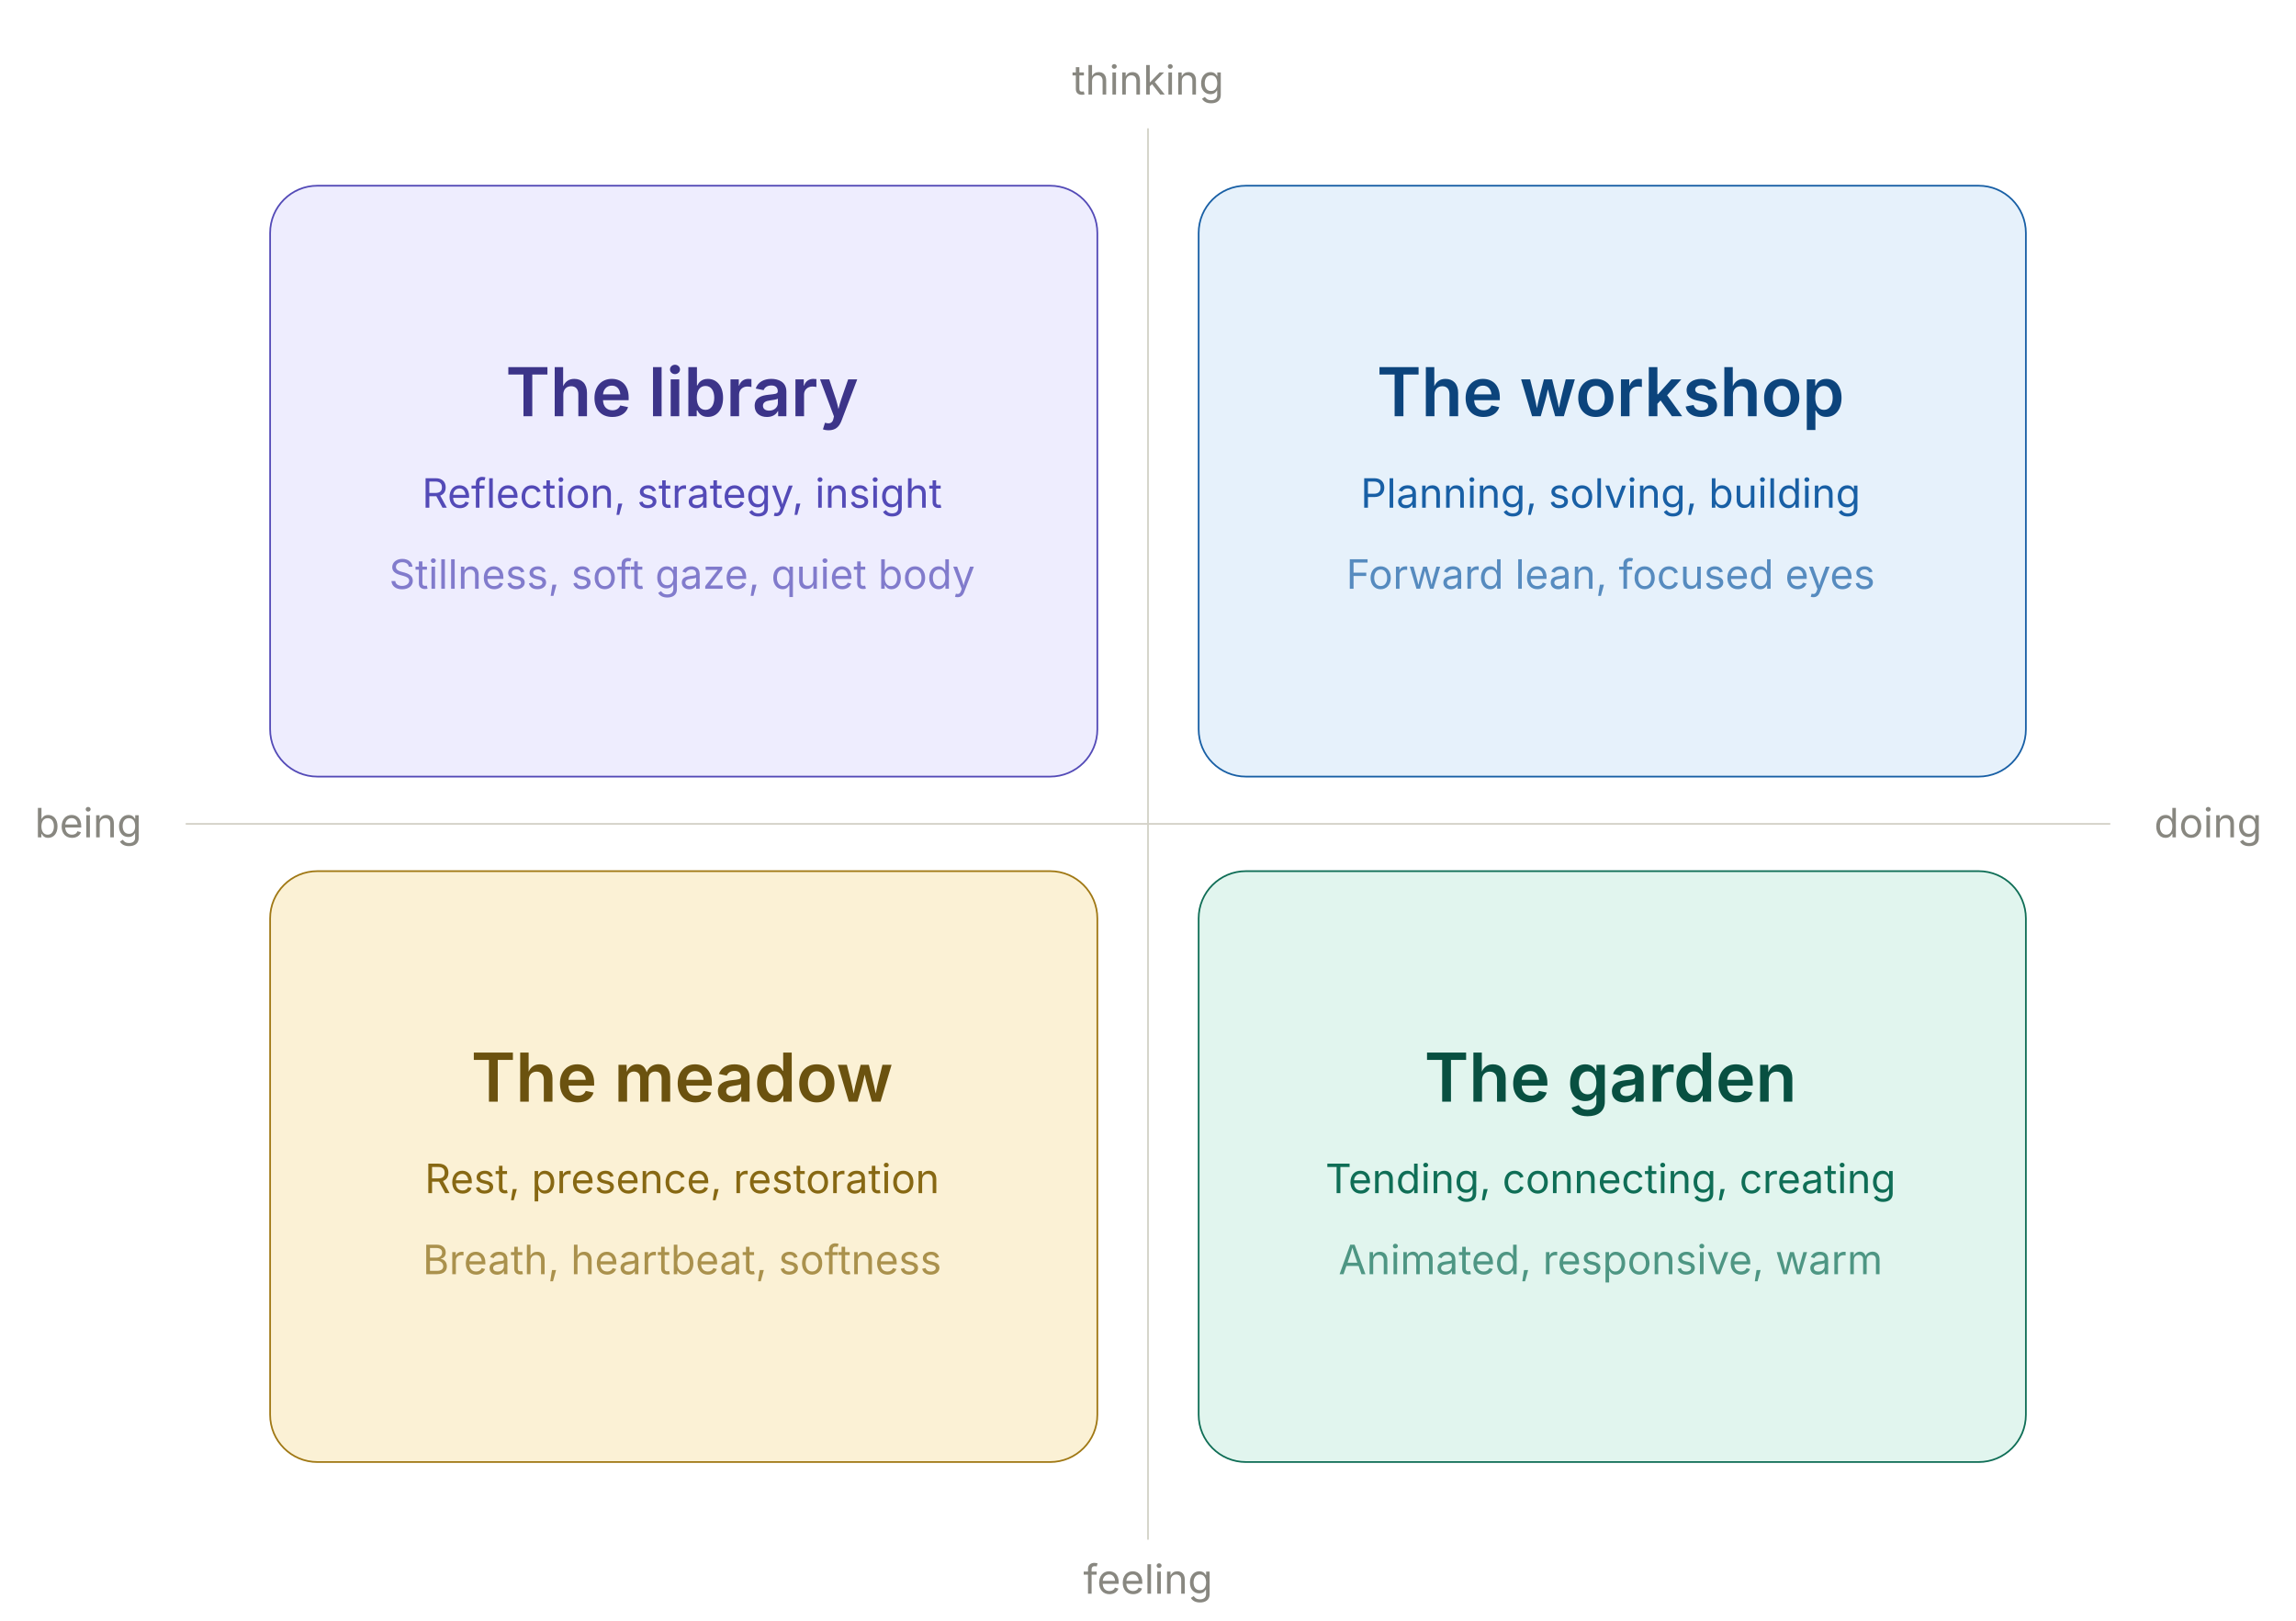
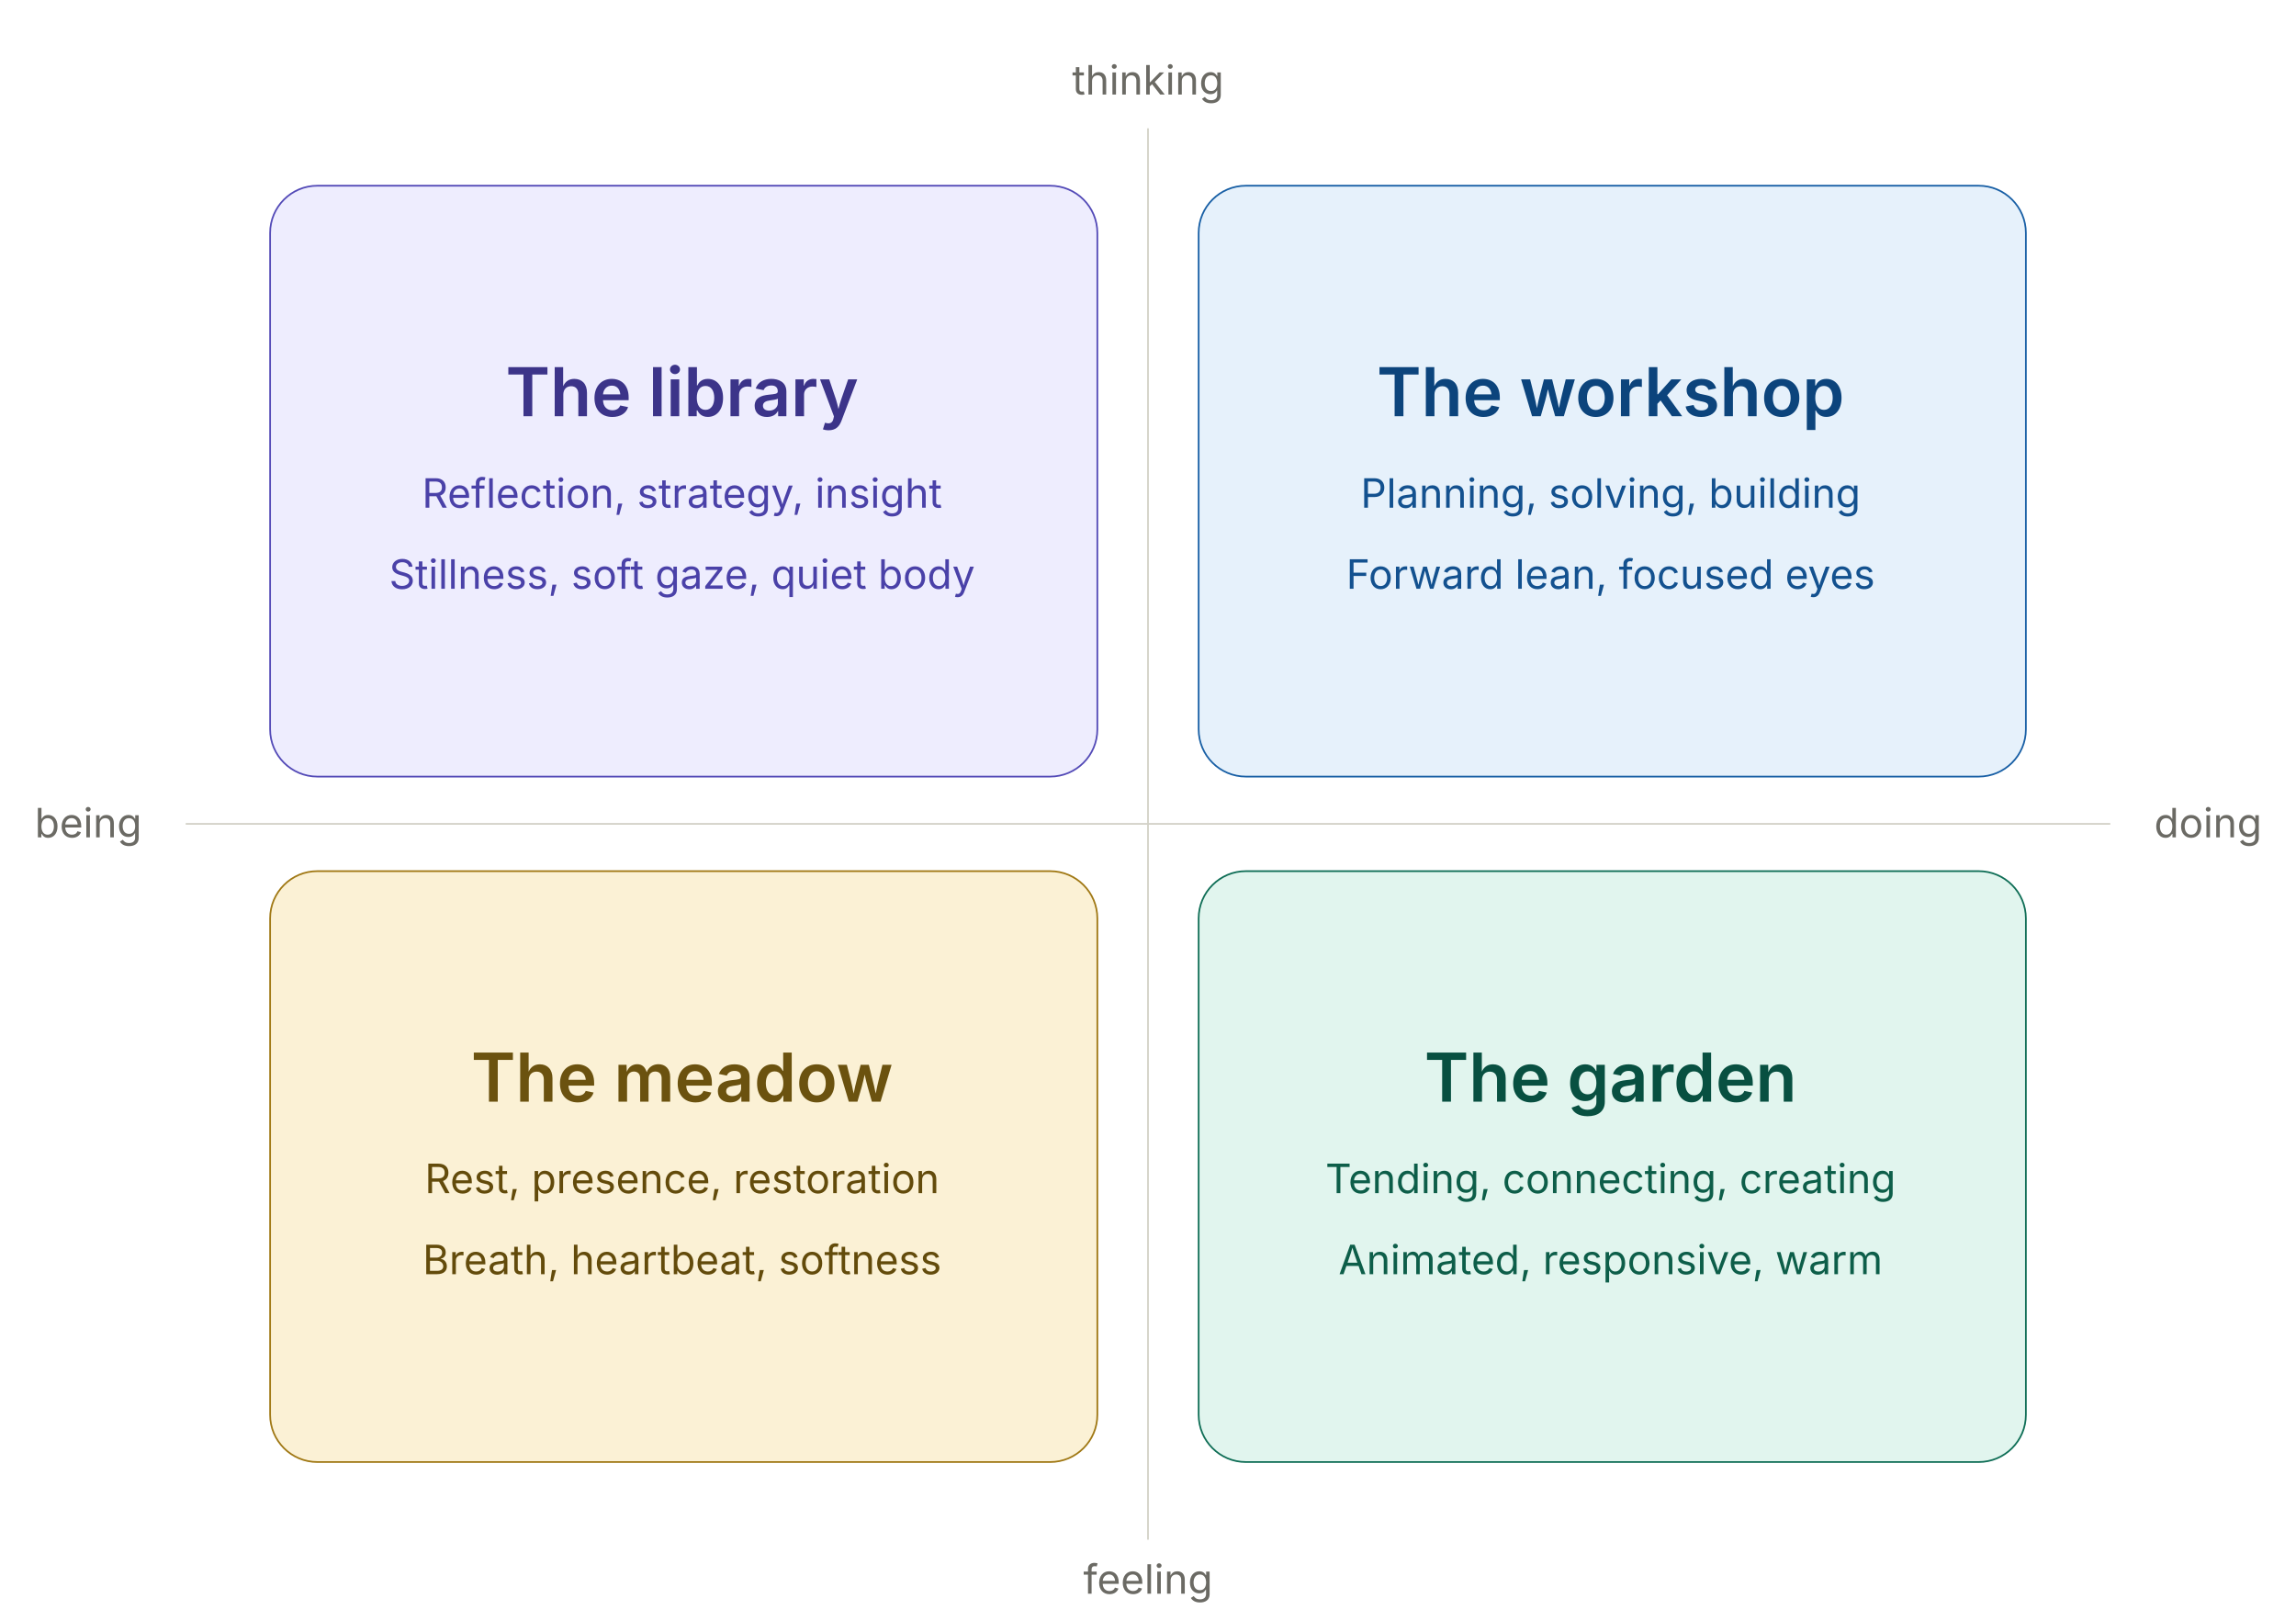
- <svg xmlns="http://www.w3.org/2000/svg" width="680" height="480" viewBox="0 0 680 480" role="img" aria-label="The four territories of the Alignment System: Library (Thinking plus Being), Workshop (Thinking plus Doing), Meadow (Feeling plus Being), and Garden (Feeling plus Doing), arranged on two axes.">
+ <svg xmlns="http://www.w3.org/2000/svg" width="680" height="480" viewBox="0 0 680 480" role="img" aria-label="The four territories of the Alignment System on two axes: Library (Thinking plus Being: reflection, strategy, insight; stillness, soft gaze, quiet body), Workshop (Thinking plus Doing: planning, solving, building; forward lean, focused eyes), Meadow (Feeling plus Being: rest, presence, restoration; breath, heartbeat, softness), and Garden (Feeling plus Doing: tending, connecting, creating; animated, responsive, warm).">
  <style>
-   .ax-label { font-family: system-ui, -apple-system, sans-serif; font-size: 12px; fill: #888780; }
+   .ax-label { font-family: system-ui, -apple-system, sans-serif; font-size: 12px; fill: #6B6A64; }
  .t-title { font-family: system-ui, -apple-system, sans-serif; font-size: 20px; font-weight: 600; }
  .t-sub { font-family: system-ui, -apple-system, sans-serif; font-size: 12px; }
-   .t-body { font-family: system-ui, -apple-system, sans-serif; font-size: 12px; opacity: 0.7; }
+   .t-body { font-family: system-ui, -apple-system, sans-serif; font-size: 12px; }
  @media (prefers-color-scheme: dark) {
    .ax-line { stroke: #B4B2A9; }
    .ax-label { fill: #B4B2A9; }
-     .q-library { fill: #3C3489; stroke: #AFA9EC; } .q-library .t-title { fill: #CECBF6; } .q-library .t-sub { fill: #AFA9EC; } .q-library .t-body { fill: #AFA9EC; }
-     .q-workshop { fill: #0C447C; stroke: #85B7EB; } .q-workshop .t-title { fill: #B5D4F4; } .q-workshop .t-sub { fill: #85B7EB; } .q-workshop .t-body { fill: #85B7EB; }
-     .q-meadow { fill: #5A4510; stroke: #E9C766; } .q-meadow .t-title { fill: #F3DFA0; } .q-meadow .t-sub { fill: #E9C766; } .q-meadow .t-body { fill: #E9C766; }
-     .q-garden { fill: #085041; stroke: #5DCAA5; } .q-garden .t-title { fill: #9FE1CB; } .q-garden .t-sub { fill: #5DCAA5; } .q-garden .t-body { fill: #5DCAA5; }
+     .q-library { fill: #3C3489; stroke: #AFA9EC; } .q-library .t-title { fill: #CECBF6; } .q-library .t-sub { fill: #C5C1F4; } .q-library .t-body { fill: #C5C1F4; }
+     .q-workshop { fill: #0C447C; stroke: #85B7EB; } .q-workshop .t-title { fill: #B5D4F4; } .q-workshop .t-sub { fill: #A8CFF2; } .q-workshop .t-body { fill: #A8CFF2; }
+     .q-meadow { fill: #5A4510; stroke: #E9C766; } .q-meadow .t-title { fill: #F3DFA0; } .q-meadow .t-sub { fill: #ECD28A; } .q-meadow .t-body { fill: #ECD28A; }
+     .q-garden { fill: #085041; stroke: #5DCAA5; } .q-garden .t-title { fill: #9FE1CB; } .q-garden .t-sub { fill: #8CD8BE; } .q-garden .t-body { fill: #8CD8BE; }
  }
</style>
  <line x1="55" y1="244" x2="625" y2="244" class="ax-line" stroke="#D3D1C7" stroke-width="0.5" />
  <line x1="340" y1="38" x2="340" y2="456" class="ax-line" stroke="#D3D1C7" stroke-width="0.5" />
  <text class="ax-label" x="42" y="248" text-anchor="end">being</text>
  <text class="ax-label" x="638" y="248" text-anchor="start">doing</text>
  <text class="ax-label" x="340" y="28" text-anchor="middle">thinking</text>
  <text class="ax-label" x="340" y="472" text-anchor="middle">feeling</text>
  <g class="q-library">
    <rect x="80" y="55" width="245" height="175" rx="14" fill="#EEEDFE" stroke="#534AB7" stroke-width="0.5" />
    <text class="t-title" x="202" y="116" text-anchor="middle" dominant-baseline="central" fill="#3C3489">The library</text>
-     <text class="t-sub" x="202" y="146" text-anchor="middle" dominant-baseline="central" fill="#534AB7">Reflection, strategy, insight</text>
-     <text class="t-body" x="202" y="170" text-anchor="middle" dominant-baseline="central" fill="#534AB7">Stillness, soft gaze, quiet body</text>
+     <text class="t-sub" x="202" y="146" text-anchor="middle" dominant-baseline="central" fill="#4A41A8">Reflection, strategy, insight</text>
+     <text class="t-body" x="202" y="170" text-anchor="middle" dominant-baseline="central" fill="#4A41A8">Stillness, soft gaze, quiet body</text>
  </g>
  <g class="q-workshop">
    <rect x="355" y="55" width="245" height="175" rx="14" fill="#E6F1FB" stroke="#185FA5" stroke-width="0.5" />
    <text class="t-title" x="477" y="116" text-anchor="middle" dominant-baseline="central" fill="#0C447C">The workshop</text>
-     <text class="t-sub" x="477" y="146" text-anchor="middle" dominant-baseline="central" fill="#185FA5">Planning, solving, building</text>
-     <text class="t-body" x="477" y="170" text-anchor="middle" dominant-baseline="central" fill="#185FA5">Forward lean, focused eyes</text>
+     <text class="t-sub" x="477" y="146" text-anchor="middle" dominant-baseline="central" fill="#13518F">Planning, solving, building</text>
+     <text class="t-body" x="477" y="170" text-anchor="middle" dominant-baseline="central" fill="#13518F">Forward lean, focused eyes</text>
  </g>
  <g class="q-meadow">
    <rect x="80" y="258" width="245" height="175" rx="14" fill="#FBF1D5" stroke="#A07814" stroke-width="0.5" />
    <text class="t-title" x="202" y="319" text-anchor="middle" dominant-baseline="central" fill="#6B520F">The meadow</text>
-     <text class="t-sub" x="202" y="349" text-anchor="middle" dominant-baseline="central" fill="#876813">Rest, presence, restoration</text>
-     <text class="t-body" x="202" y="373" text-anchor="middle" dominant-baseline="central" fill="#876813">Breath, heartbeat, softness</text>
+     <text class="t-sub" x="202" y="349" text-anchor="middle" dominant-baseline="central" fill="#634B0B">Rest, presence, restoration</text>
+     <text class="t-body" x="202" y="373" text-anchor="middle" dominant-baseline="central" fill="#634B0B">Breath, heartbeat, softness</text>
  </g>
  <g class="q-garden">
    <rect x="355" y="258" width="245" height="175" rx="14" fill="#E1F5EE" stroke="#0F6E56" stroke-width="0.5" />
    <text class="t-title" x="477" y="319" text-anchor="middle" dominant-baseline="central" fill="#085041">The garden</text>
-     <text class="t-sub" x="477" y="349" text-anchor="middle" dominant-baseline="central" fill="#0F6E56">Tending, connecting, creating</text>
-     <text class="t-body" x="477" y="373" text-anchor="middle" dominant-baseline="central" fill="#0F6E56">Animated, responsive, warm</text>
+     <text class="t-sub" x="477" y="349" text-anchor="middle" dominant-baseline="central" fill="#0D5E49">Tending, connecting, creating</text>
+     <text class="t-body" x="477" y="373" text-anchor="middle" dominant-baseline="central" fill="#0D5E49">Animated, responsive, warm</text>
  </g>
</svg>
